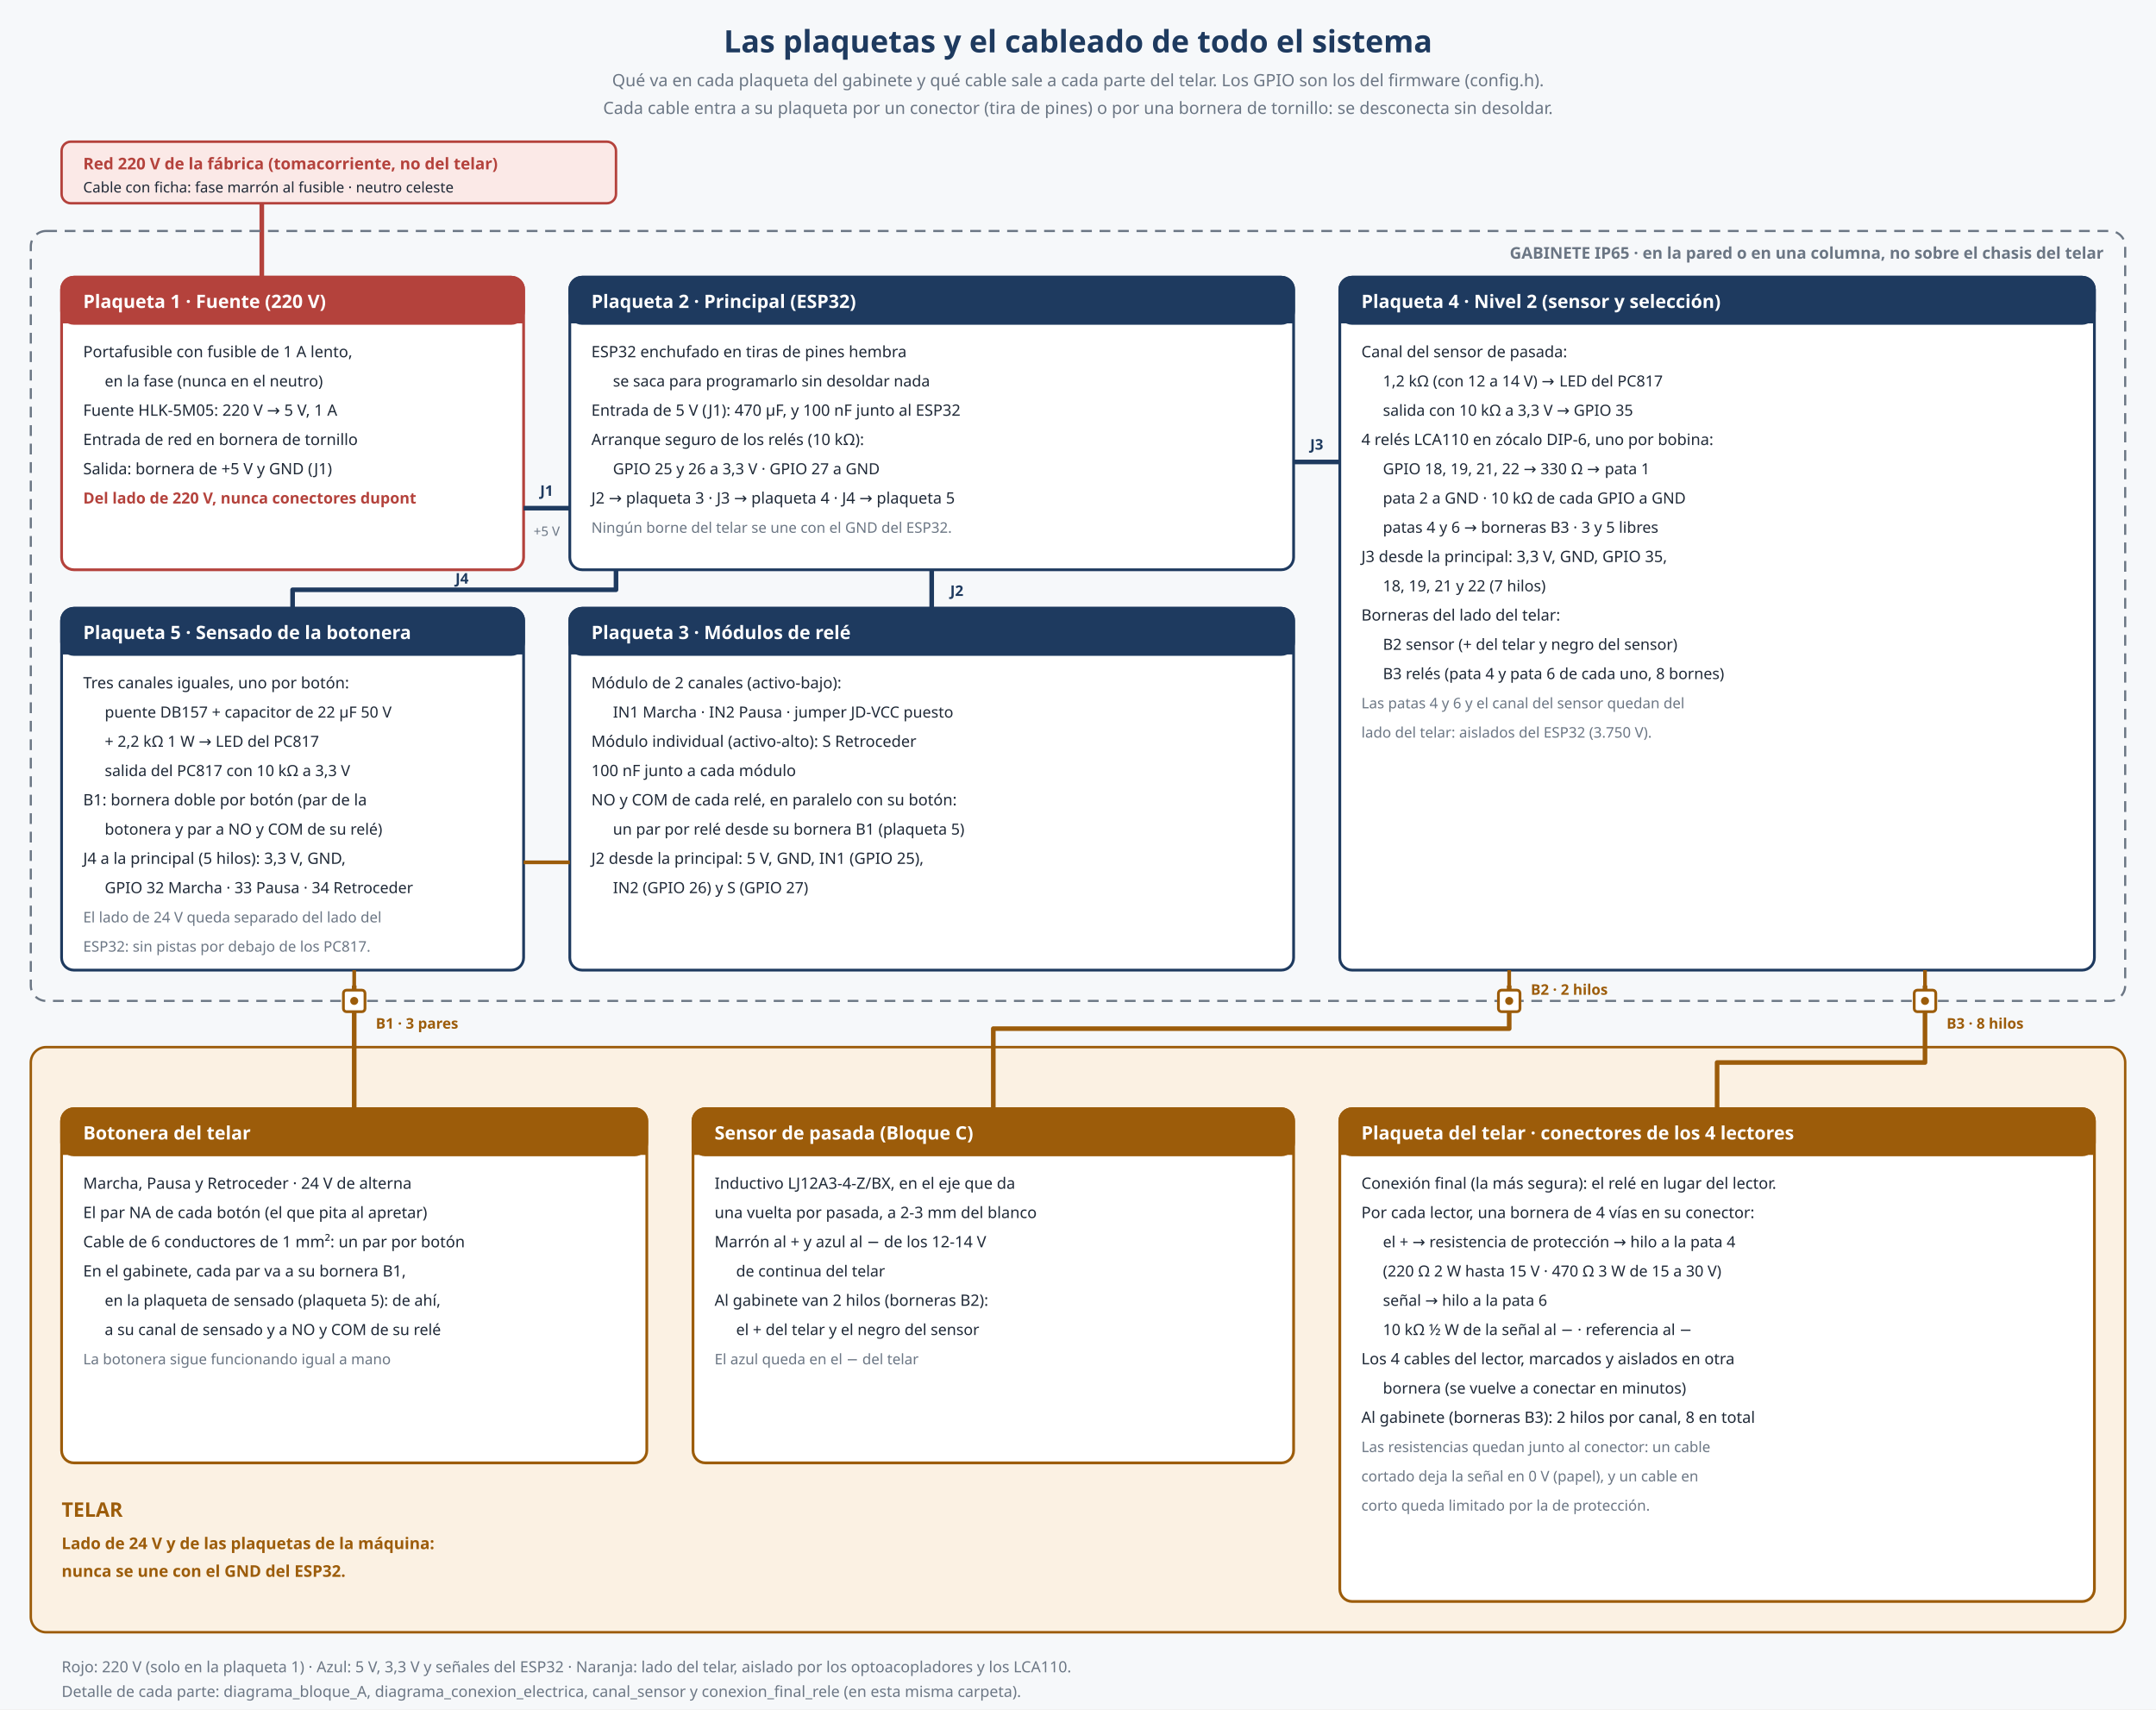
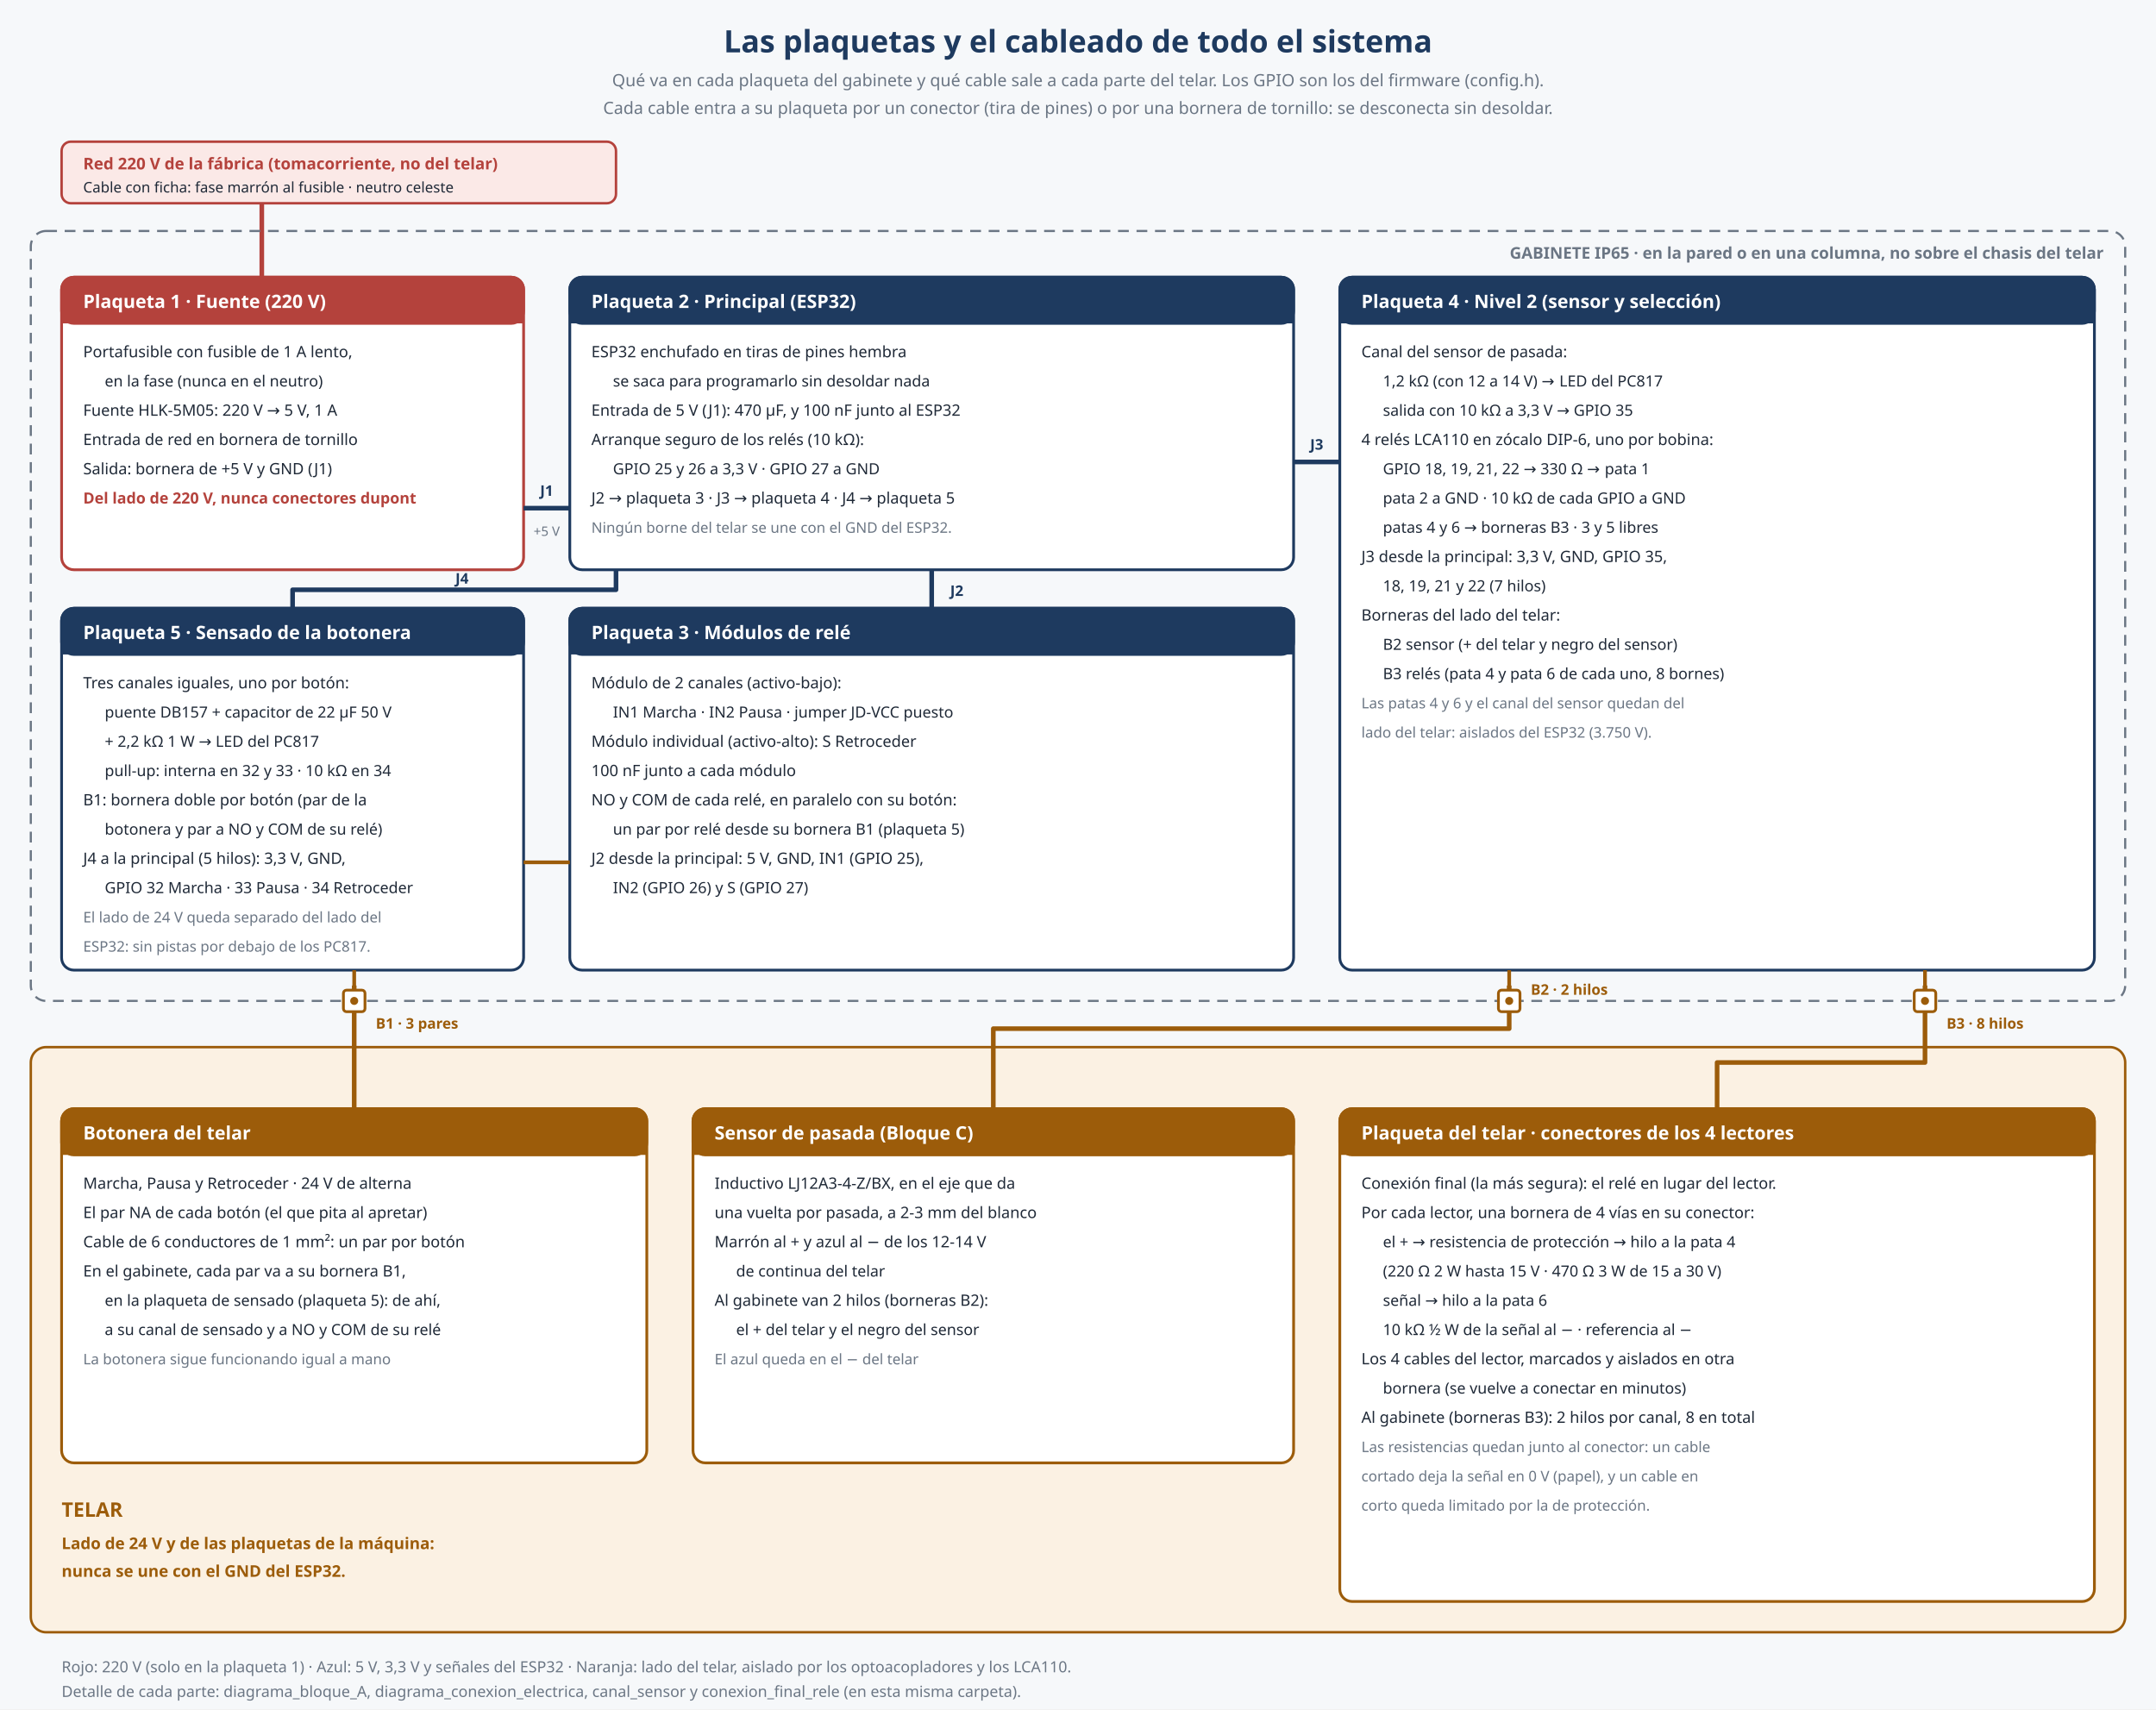
<svg xmlns="http://www.w3.org/2000/svg" viewBox="0 0 1400 1110" font-family="IBM Plex Sans, system-ui, sans-serif">
  <rect width="1400" height="1110" fill="#F6F8FA" />
  <text x="700.0" y="34" font-size="20" font-weight="bold" fill="#1E3A5F" text-anchor="middle" font-family="Questrial, IBM Plex Sans, sans-serif">Las plaquetas y el cableado de todo el sistema</text>
  <text x="700.0" y="56" font-size="11" font-weight="normal" fill="#6B7684" text-anchor="middle">Qué va en cada plaqueta del gabinete y qué cable sale a cada parte del telar. Los GPIO son los del firmware (config.h).</text>
  <text x="700.0" y="74" font-size="11" font-weight="normal" fill="#6B7684" text-anchor="middle">Cada cable entra a su plaqueta por un conector (tira de pines) o por una bornera de tornillo: se desconecta sin desoldar.</text>
  <rect x="40" y="92" width="360" height="40" rx="6" fill="#FBE9E7" stroke="#B4423C" stroke-width="1.6" />
  <text x="54" y="110" font-size="10.5" font-weight="bold" fill="#B4423C" text-anchor="start">Red 220 V de la fábrica (tomacorriente, no del telar)</text>
  <text x="54" y="125" font-size="9.5" font-weight="normal" fill="#1F2937" text-anchor="start">Cable con ficha: fase marrón al fusible · neutro celeste</text>
  <polyline points="170,132 170,180" fill="none" stroke="#B4423C" stroke-width="3" stroke-linejoin="round" />
  <rect x="20" y="150" width="1360" height="500" rx="10" fill="none" stroke="#6B7684" stroke-width="1.4" stroke-dasharray="7 5" />
  <text x="1366" y="168" font-size="10.5" font-weight="bold" fill="#6B7684" text-anchor="end">GABINETE IP65 · en la pared o en una columna, no sobre el chasis del telar</text>
  <rect x="40" y="180" width="300" height="190" rx="8" fill="#FFFFFF" stroke="#B4423C" stroke-width="1.8" />
  <rect x="40" y="180" width="300" height="30" rx="8" fill="#B4423C" stroke="#B4423C" stroke-width="1.8" />
  <rect x="40" y="196" width="300" height="14" rx="0" fill="#B4423C" stroke="#B4423C" stroke-width="0" />
  <text x="54" y="200" font-size="12" font-weight="bold" fill="#FFFFFF" text-anchor="start">Plaqueta 1 · Fuente (220 V)</text>
  <text x="54" y="232" font-size="10.2" font-weight="normal" fill="#1F2937" text-anchor="start">Portafusible con fusible de 1 A lento,</text>
  <text x="68" y="251" font-size="10" font-weight="normal" fill="#1F2937" text-anchor="start">en la fase (nunca en el neutro)</text>
  <text x="54" y="270" font-size="10.2" font-weight="normal" fill="#1F2937" text-anchor="start">Fuente HLK-5M05: 220 V → 5 V, 1 A</text>
  <text x="54" y="289" font-size="10.2" font-weight="normal" fill="#1F2937" text-anchor="start">Entrada de red en bornera de tornillo</text>
  <text x="54" y="308" font-size="10.2" font-weight="normal" fill="#1F2937" text-anchor="start">Salida: bornera de +5 V y GND (J1)</text>
  <text x="54" y="327" font-size="10" font-weight="bold" fill="#B4423C" text-anchor="start">Del lado de 220 V, nunca conectores dupont</text>
  <rect x="40" y="395" width="300" height="235" rx="8" fill="#FFFFFF" stroke="#1E3A5F" stroke-width="1.8" />
  <rect x="40" y="395" width="300" height="30" rx="8" fill="#1E3A5F" stroke="#1E3A5F" stroke-width="1.8" />
  <rect x="40" y="411" width="300" height="14" rx="0" fill="#1E3A5F" stroke="#1E3A5F" stroke-width="0" />
  <text x="54" y="415" font-size="12" font-weight="bold" fill="#FFFFFF" text-anchor="start">Plaqueta 5 · Sensado de la botonera</text>
  <text x="54" y="447" font-size="10.2" font-weight="normal" fill="#1F2937" text-anchor="start">Tres canales iguales, uno por botón:</text>
  <text x="68" y="466" font-size="10" font-weight="normal" fill="#1F2937" text-anchor="start">puente DB157 + capacitor de 22 µF 50 V</text>
  <text x="68" y="485" font-size="10" font-weight="normal" fill="#1F2937" text-anchor="start">+ 2,2 kΩ 1 W → LED del PC817</text>
-   <text x="68" y="504" font-size="10" font-weight="normal" fill="#1F2937" text-anchor="start">salida del PC817 con 10 kΩ a 3,3 V</text>
+   <text x="68" y="504" font-size="10" font-weight="normal" fill="#1F2937" text-anchor="start">pull-up: interna en 32 y 33 · 10 kΩ en 34</text>
  <text x="54" y="523" font-size="10.2" font-weight="normal" fill="#1F2937" text-anchor="start">B1: bornera doble por botón (par de la</text>
  <text x="68" y="542" font-size="10" font-weight="normal" fill="#1F2937" text-anchor="start">botonera y par a NO y COM de su relé)</text>
  <text x="54" y="561" font-size="10.2" font-weight="normal" fill="#1F2937" text-anchor="start">J4 a la principal (5 hilos): 3,3 V, GND,</text>
  <text x="68" y="580" font-size="10" font-weight="normal" fill="#1F2937" text-anchor="start">GPIO 32 Marcha · 33 Pausa · 34 Retroceder</text>
  <text x="54" y="599" font-size="9.5" font-weight="normal" fill="#6B7684" text-anchor="start">El lado de 24 V queda separado del lado del</text>
  <text x="54" y="618" font-size="9.5" font-weight="normal" fill="#6B7684" text-anchor="start">ESP32: sin pistas por debajo de los PC817.</text>
  <rect x="370" y="395" width="470" height="235" rx="8" fill="#FFFFFF" stroke="#1E3A5F" stroke-width="1.8" />
  <rect x="370" y="395" width="470" height="30" rx="8" fill="#1E3A5F" stroke="#1E3A5F" stroke-width="1.8" />
  <rect x="370" y="411" width="470" height="14" rx="0" fill="#1E3A5F" stroke="#1E3A5F" stroke-width="0" />
  <text x="384" y="415" font-size="12" font-weight="bold" fill="#FFFFFF" text-anchor="start">Plaqueta 3 · Módulos de relé</text>
  <text x="384" y="447" font-size="10.2" font-weight="normal" fill="#1F2937" text-anchor="start">Módulo de 2 canales (activo-bajo):</text>
  <text x="398" y="466" font-size="10" font-weight="normal" fill="#1F2937" text-anchor="start">IN1 Marcha · IN2 Pausa · jumper JD-VCC puesto</text>
  <text x="384" y="485" font-size="10.2" font-weight="normal" fill="#1F2937" text-anchor="start">Módulo individual (activo-alto): S Retroceder</text>
  <text x="384" y="504" font-size="10.2" font-weight="normal" fill="#1F2937" text-anchor="start">100 nF junto a cada módulo</text>
  <text x="384" y="523" font-size="10.2" font-weight="normal" fill="#1F2937" text-anchor="start">NO y COM de cada relé, en paralelo con su botón:</text>
  <text x="398" y="542" font-size="10" font-weight="normal" fill="#1F2937" text-anchor="start">un par por relé desde su bornera B1 (plaqueta 5)</text>
  <text x="384" y="561" font-size="10.2" font-weight="normal" fill="#1F2937" text-anchor="start">J2 desde la principal: 5 V, GND, IN1 (GPIO 25),</text>
  <text x="398" y="580" font-size="10" font-weight="normal" fill="#1F2937" text-anchor="start">IN2 (GPIO 26) y S (GPIO 27)</text>
  <rect x="370" y="180" width="470" height="190" rx="8" fill="#FFFFFF" stroke="#1E3A5F" stroke-width="1.8" />
  <rect x="370" y="180" width="470" height="30" rx="8" fill="#1E3A5F" stroke="#1E3A5F" stroke-width="1.8" />
  <rect x="370" y="196" width="470" height="14" rx="0" fill="#1E3A5F" stroke="#1E3A5F" stroke-width="0" />
  <text x="384" y="200" font-size="12" font-weight="bold" fill="#FFFFFF" text-anchor="start">Plaqueta 2 · Principal (ESP32)</text>
  <text x="384" y="232" font-size="10.2" font-weight="normal" fill="#1F2937" text-anchor="start">ESP32 enchufado en tiras de pines hembra</text>
  <text x="398" y="251" font-size="10" font-weight="normal" fill="#1F2937" text-anchor="start">se saca para programarlo sin desoldar nada</text>
  <text x="384" y="270" font-size="10.2" font-weight="normal" fill="#1F2937" text-anchor="start">Entrada de 5 V (J1): 470 µF, y 100 nF junto al ESP32</text>
  <text x="384" y="289" font-size="10.2" font-weight="normal" fill="#1F2937" text-anchor="start">Arranque seguro de los relés (10 kΩ):</text>
  <text x="398" y="308" font-size="10" font-weight="normal" fill="#1F2937" text-anchor="start">GPIO 25 y 26 a 3,3 V · GPIO 27 a GND</text>
  <text x="384" y="327" font-size="10.2" font-weight="normal" fill="#1F2937" text-anchor="start">J2 → plaqueta 3 · J3 → plaqueta 4 · J4 → plaqueta 5</text>
  <text x="384" y="346" font-size="9.5" font-weight="normal" fill="#6B7684" text-anchor="start">Ningún borne del telar se une con el GND del ESP32.</text>
  <rect x="870" y="180" width="490" height="450" rx="8" fill="#FFFFFF" stroke="#1E3A5F" stroke-width="1.8" />
  <rect x="870" y="180" width="490" height="30" rx="8" fill="#1E3A5F" stroke="#1E3A5F" stroke-width="1.8" />
  <rect x="870" y="196" width="490" height="14" rx="0" fill="#1E3A5F" stroke="#1E3A5F" stroke-width="0" />
  <text x="884" y="200" font-size="12" font-weight="bold" fill="#FFFFFF" text-anchor="start">Plaqueta 4 · Nivel 2 (sensor y selección)</text>
  <text x="884" y="232" font-size="10.2" font-weight="normal" fill="#1F2937" text-anchor="start">Canal del sensor de pasada:</text>
  <text x="898" y="251" font-size="10" font-weight="normal" fill="#1F2937" text-anchor="start">1,2 kΩ (con 12 a 14 V) → LED del PC817</text>
  <text x="898" y="270" font-size="10" font-weight="normal" fill="#1F2937" text-anchor="start">salida con 10 kΩ a 3,3 V → GPIO 35</text>
  <text x="884" y="289" font-size="10.2" font-weight="normal" fill="#1F2937" text-anchor="start">4 relés LCA110 en zócalo DIP-6, uno por bobina:</text>
  <text x="898" y="308" font-size="10" font-weight="normal" fill="#1F2937" text-anchor="start">GPIO 18, 19, 21, 22 → 330 Ω → pata 1</text>
  <text x="898" y="327" font-size="10" font-weight="normal" fill="#1F2937" text-anchor="start">pata 2 a GND · 10 kΩ de cada GPIO a GND</text>
  <text x="898" y="346" font-size="10" font-weight="normal" fill="#1F2937" text-anchor="start">patas 4 y 6 → borneras B3 · 3 y 5 libres</text>
  <text x="884" y="365" font-size="10.2" font-weight="normal" fill="#1F2937" text-anchor="start">J3 desde la principal: 3,3 V, GND, GPIO 35,</text>
  <text x="898" y="384" font-size="10" font-weight="normal" fill="#1F2937" text-anchor="start">18, 19, 21 y 22 (7 hilos)</text>
  <text x="884" y="403" font-size="10.2" font-weight="normal" fill="#1F2937" text-anchor="start">Borneras del lado del telar:</text>
  <text x="898" y="422" font-size="10" font-weight="normal" fill="#1F2937" text-anchor="start">B2 sensor (+ del telar y negro del sensor)</text>
  <text x="898" y="441" font-size="10" font-weight="normal" fill="#1F2937" text-anchor="start">B3 relés (pata 4 y pata 6 de cada uno, 8 bornes)</text>
  <text x="884" y="460" font-size="9.5" font-weight="normal" fill="#6B7684" text-anchor="start">Las patas 4 y 6 y el canal del sensor quedan del</text>
  <text x="884" y="479" font-size="9.5" font-weight="normal" fill="#6B7684" text-anchor="start">lado del telar: aislados del ESP32 (3.750 V).</text>
  <line x1="340" y1="330" x2="370" y2="330" stroke="#1E3A5F" stroke-width="3" />
  <text x="355" y="322" font-size="9.5" font-weight="bold" fill="#1E3A5F" text-anchor="middle">J1</text>
  <text x="355" y="348" font-size="8.5" font-weight="normal" fill="#6B7684" text-anchor="middle">+5 V</text>
  <line x1="605" y1="370" x2="605" y2="395" stroke="#1E3A5F" stroke-width="3" />
  <text x="617" y="387" font-size="9.5" font-weight="bold" fill="#1E3A5F" text-anchor="start">J2</text>
  <line x1="840" y1="300" x2="870" y2="300" stroke="#1E3A5F" stroke-width="3" />
  <text x="855" y="292" font-size="9.5" font-weight="bold" fill="#1E3A5F" text-anchor="middle">J3</text>
  <polyline points="400,370 400,383 190,383 190,395" fill="none" stroke="#1E3A5F" stroke-width="3" stroke-linejoin="round" />
  <text x="300" y="379" font-size="9.5" font-weight="bold" fill="#1E3A5F" text-anchor="middle">J4</text>
  <line x1="340" y1="560" x2="370" y2="560" stroke="#9C5C0A" stroke-width="2.4" />
  <rect x="20" y="680" width="1360" height="380" rx="10" fill="#FBF1E3" stroke="#9C5C0A" stroke-width="1.6" />
  <text x="40" y="985" font-size="13" font-weight="bold" fill="#9C5C0A" text-anchor="start">TELAR</text>
  <text x="40" y="1006" font-size="10.5" font-weight="bold" fill="#9C5C0A" text-anchor="start">Lado de 24 V y de las plaquetas de la máquina:</text>
  <text x="40" y="1024" font-size="10.5" font-weight="bold" fill="#9C5C0A" text-anchor="start">nunca se une con el GND del ESP32.</text>
  <rect x="40" y="720" width="380" height="230" rx="8" fill="#FFFFFF" stroke="#9C5C0A" stroke-width="1.8" />
  <rect x="40" y="720" width="380" height="30" rx="8" fill="#9C5C0A" stroke="#9C5C0A" stroke-width="1.8" />
  <rect x="40" y="736" width="380" height="14" rx="0" fill="#9C5C0A" stroke="#9C5C0A" stroke-width="0" />
  <text x="54" y="740" font-size="12" font-weight="bold" fill="#FFFFFF" text-anchor="start">Botonera del telar</text>
  <text x="54" y="772" font-size="10.2" font-weight="normal" fill="#1F2937" text-anchor="start">Marcha, Pausa y Retroceder · 24 V de alterna</text>
  <text x="54" y="791" font-size="10.2" font-weight="normal" fill="#1F2937" text-anchor="start">El par NA de cada botón (el que pita al apretar)</text>
  <text x="54" y="810" font-size="10.2" font-weight="normal" fill="#1F2937" text-anchor="start">Cable de 6 conductores de 1 mm²: un par por botón</text>
  <text x="54" y="829" font-size="10.2" font-weight="normal" fill="#1F2937" text-anchor="start">En el gabinete, cada par va a su bornera B1,</text>
  <text x="68" y="848" font-size="10" font-weight="normal" fill="#1F2937" text-anchor="start">en la plaqueta de sensado (plaqueta 5): de ahí,</text>
  <text x="68" y="867" font-size="10" font-weight="normal" fill="#1F2937" text-anchor="start">a su canal de sensado y a NO y COM de su relé</text>
  <text x="54" y="886" font-size="9.5" font-weight="normal" fill="#6B7684" text-anchor="start">La botonera sigue funcionando igual a mano</text>
  <rect x="450" y="720" width="390" height="230" rx="8" fill="#FFFFFF" stroke="#9C5C0A" stroke-width="1.8" />
  <rect x="450" y="720" width="390" height="30" rx="8" fill="#9C5C0A" stroke="#9C5C0A" stroke-width="1.8" />
  <rect x="450" y="736" width="390" height="14" rx="0" fill="#9C5C0A" stroke="#9C5C0A" stroke-width="0" />
  <text x="464" y="740" font-size="12" font-weight="bold" fill="#FFFFFF" text-anchor="start">Sensor de pasada (Bloque C)</text>
  <text x="464" y="772" font-size="10.2" font-weight="normal" fill="#1F2937" text-anchor="start">Inductivo LJ12A3-4-Z/BX, en el eje que da</text>
  <text x="464" y="791" font-size="10.2" font-weight="normal" fill="#1F2937" text-anchor="start">una vuelta por pasada, a 2-3 mm del blanco</text>
  <text x="464" y="810" font-size="10.2" font-weight="normal" fill="#1F2937" text-anchor="start">Marrón al + y azul al − de los 12-14 V</text>
  <text x="478" y="829" font-size="10" font-weight="normal" fill="#1F2937" text-anchor="start">de continua del telar</text>
  <text x="464" y="848" font-size="10.2" font-weight="normal" fill="#1F2937" text-anchor="start">Al gabinete van 2 hilos (borneras B2):</text>
  <text x="478" y="867" font-size="10" font-weight="normal" fill="#1F2937" text-anchor="start">el + del telar y el negro del sensor</text>
  <text x="464" y="886" font-size="9.5" font-weight="normal" fill="#6B7684" text-anchor="start">El azul queda en el − del telar</text>
  <rect x="870" y="720" width="490" height="320" rx="8" fill="#FFFFFF" stroke="#9C5C0A" stroke-width="1.8" />
  <rect x="870" y="720" width="490" height="30" rx="8" fill="#9C5C0A" stroke="#9C5C0A" stroke-width="1.8" />
  <rect x="870" y="736" width="490" height="14" rx="0" fill="#9C5C0A" stroke="#9C5C0A" stroke-width="0" />
  <text x="884" y="740" font-size="12" font-weight="bold" fill="#FFFFFF" text-anchor="start">Plaqueta del telar · conectores de los 4 lectores</text>
  <text x="884" y="772" font-size="10.2" font-weight="normal" fill="#1F2937" text-anchor="start">Conexión final (la más segura): el relé en lugar del lector.</text>
  <text x="884" y="791" font-size="10.2" font-weight="normal" fill="#1F2937" text-anchor="start">Por cada lector, una bornera de 4 vías en su conector:</text>
  <text x="898" y="810" font-size="10" font-weight="normal" fill="#1F2937" text-anchor="start">el + → resistencia de protección → hilo a la pata 4</text>
  <text x="898" y="829" font-size="10" font-weight="normal" fill="#1F2937" text-anchor="start">(220 Ω 2 W hasta 15 V · 470 Ω 3 W de 15 a 30 V)</text>
  <text x="898" y="848" font-size="10" font-weight="normal" fill="#1F2937" text-anchor="start">señal → hilo a la pata 6</text>
  <text x="898" y="867" font-size="10" font-weight="normal" fill="#1F2937" text-anchor="start">10 kΩ ½ W de la señal al − · referencia al −</text>
  <text x="884" y="886" font-size="10.2" font-weight="normal" fill="#1F2937" text-anchor="start">Los 4 cables del lector, marcados y aislados en otra</text>
  <text x="898" y="905" font-size="10" font-weight="normal" fill="#1F2937" text-anchor="start">bornera (se vuelve a conectar en minutos)</text>
  <text x="884" y="924" font-size="10.2" font-weight="normal" fill="#1F2937" text-anchor="start">Al gabinete (borneras B3): 2 hilos por canal, 8 en total</text>
  <text x="884" y="943" font-size="9.5" font-weight="normal" fill="#6B7684" text-anchor="start">Las resistencias quedan junto al conector: un cable</text>
  <text x="884" y="962" font-size="9.5" font-weight="normal" fill="#6B7684" text-anchor="start">cortado deja la señal en 0 V (papel), y un cable en</text>
  <text x="884" y="981" font-size="9.5" font-weight="normal" fill="#6B7684" text-anchor="start">corto queda limitado por la de protección.</text>
  <polyline points="230,720 230,668 230,640" fill="none" stroke="#9C5C0A" stroke-width="3" stroke-linejoin="round" />
  <rect x="223" y="643" width="14" height="14" rx="2" fill="#FFFFFF" stroke="#9C5C0A" stroke-width="1.8" />
  <circle cx="230" cy="650" r="2.6" fill="#9C5C0A" />
  <text x="244" y="668" font-size="9.5" font-weight="bold" fill="#9C5C0A" text-anchor="start">B1 · 3 pares</text>
  <polyline points="230,643 230,630" fill="none" stroke="#9C5C0A" stroke-width="2.4" stroke-linejoin="round" />
  <polyline points="645,720 645,668 980,668 980,640" fill="none" stroke="#9C5C0A" stroke-width="3" stroke-linejoin="round" />
  <rect x="973" y="643" width="14" height="14" rx="2" fill="#FFFFFF" stroke="#9C5C0A" stroke-width="1.8" />
  <circle cx="980" cy="650" r="2.6" fill="#9C5C0A" />
  <text x="994" y="646" font-size="9.5" font-weight="bold" fill="#9C5C0A" text-anchor="start">B2 · 2 hilos</text>
  <polyline points="980,643 980,630" fill="none" stroke="#9C5C0A" stroke-width="2.4" stroke-linejoin="round" />
  <polyline points="1115,720 1115,690 1250,690 1250,640" fill="none" stroke="#9C5C0A" stroke-width="3" stroke-linejoin="round" />
  <rect x="1243" y="643" width="14" height="14" rx="2" fill="#FFFFFF" stroke="#9C5C0A" stroke-width="1.8" />
  <circle cx="1250" cy="650" r="2.6" fill="#9C5C0A" />
  <text x="1264" y="668" font-size="9.5" font-weight="bold" fill="#9C5C0A" text-anchor="start">B3 · 8 hilos</text>
  <polyline points="1250,643 1250,630" fill="none" stroke="#9C5C0A" stroke-width="2.4" stroke-linejoin="round" />
  <text x="40" y="1086" font-size="10" font-weight="normal" fill="#6B7684" text-anchor="start">Rojo: 220 V (solo en la plaqueta 1) · Azul: 5 V, 3,3 V y señales del ESP32 · Naranja: lado del telar, aislado por los optoacopladores y los LCA110.</text>
  <text x="40" y="1102" font-size="10" font-weight="normal" fill="#6B7684" text-anchor="start">Detalle de cada parte: diagrama_bloque_A, diagrama_conexion_electrica, canal_sensor y conexion_final_rele (en esta misma carpeta).</text>
</svg>
